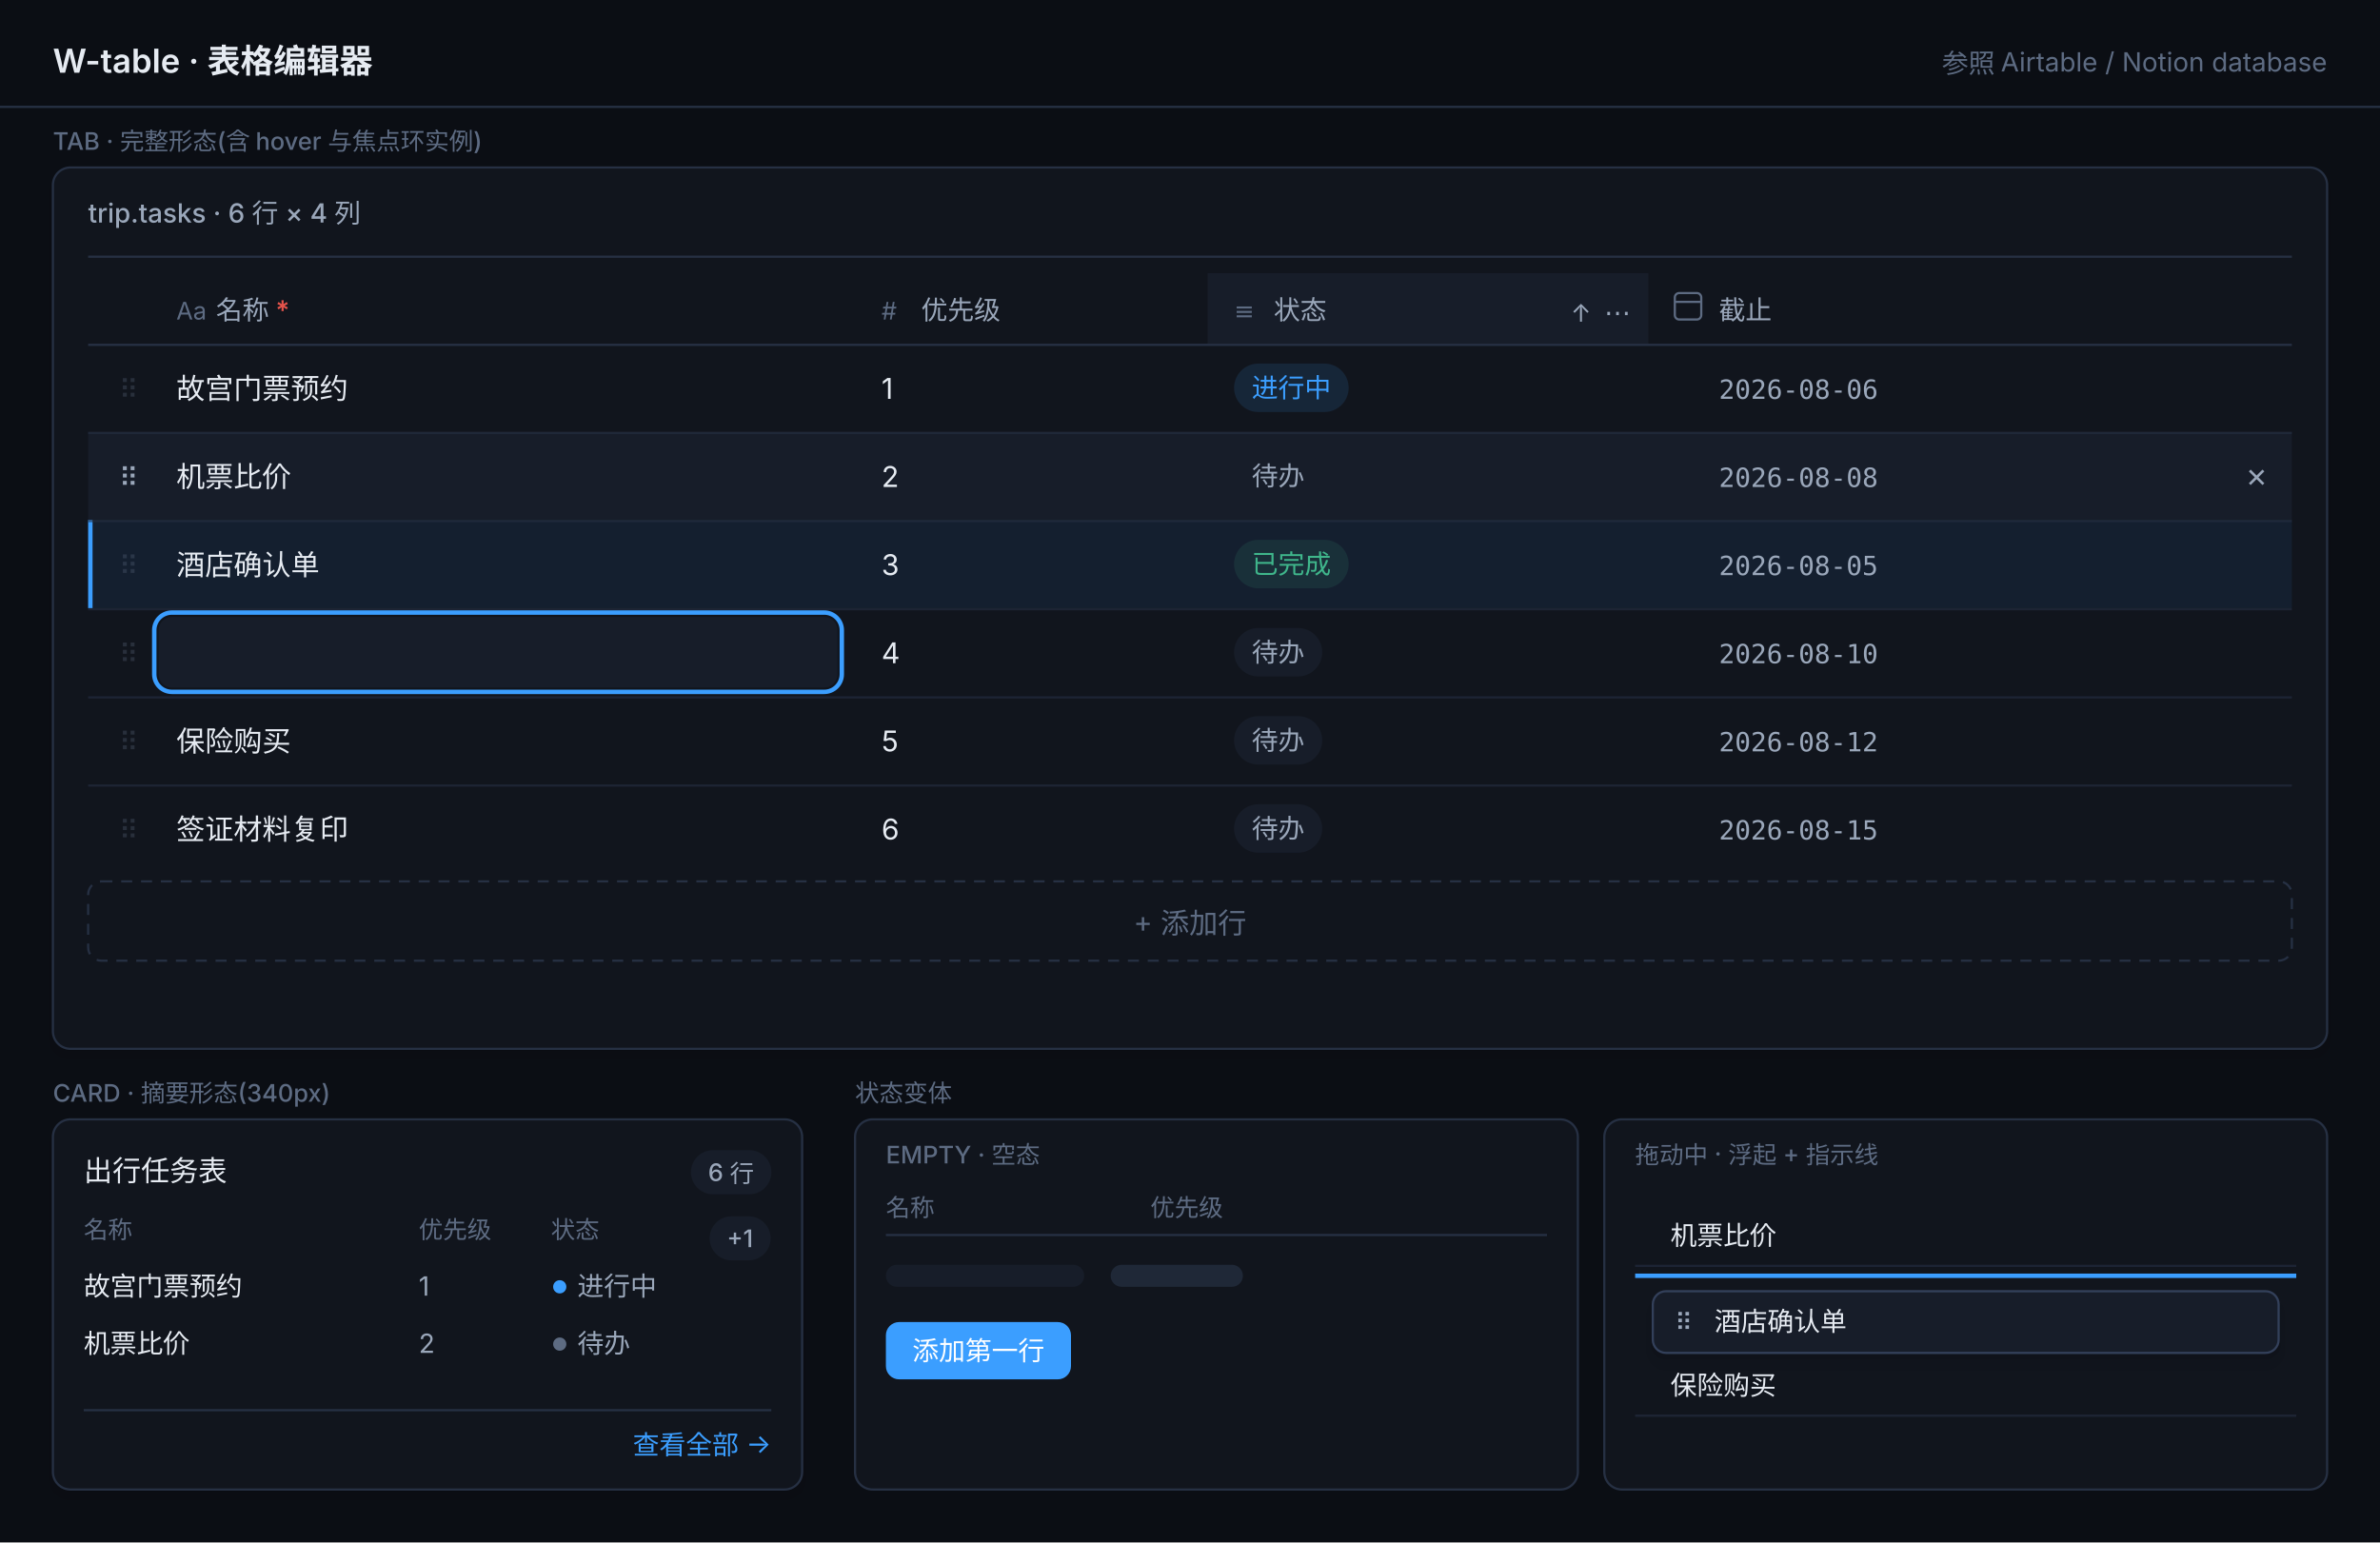
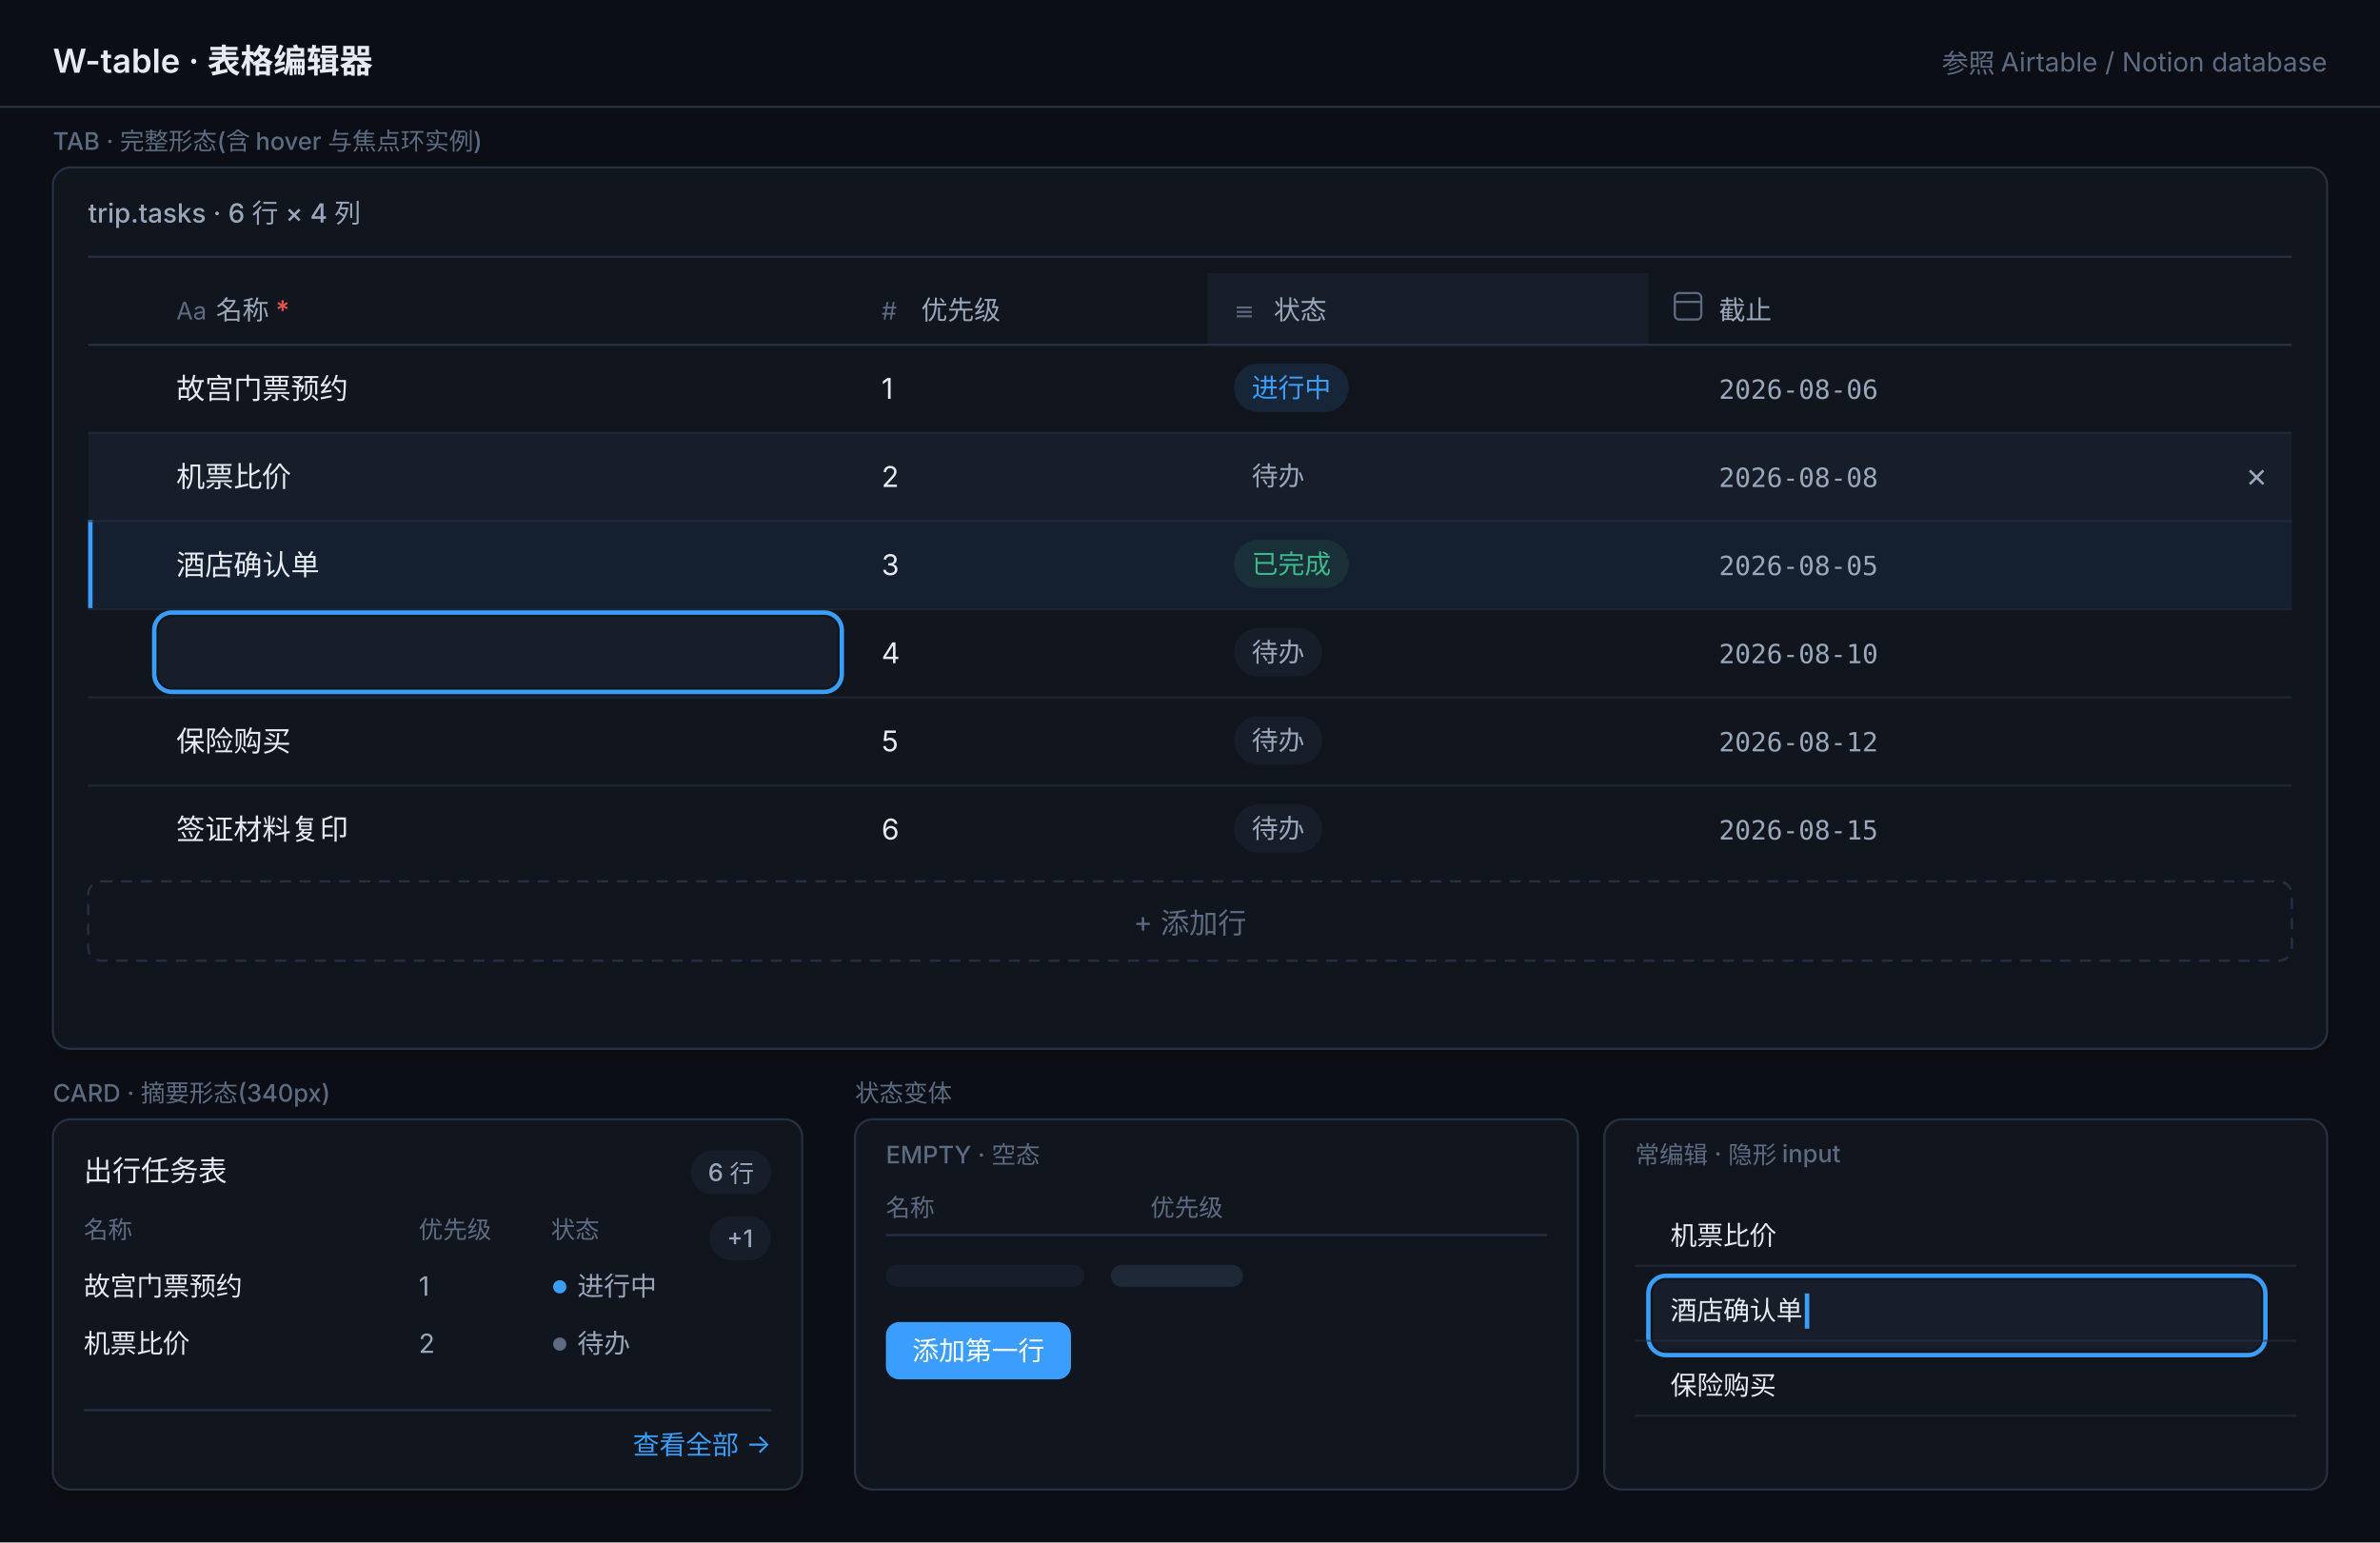
<svg xmlns="http://www.w3.org/2000/svg" width="1080" height="700" viewBox="0 0 1080 700" font-family="Inter,-apple-system,'PingFang SC','Microsoft YaHei','Noto Sans SC',sans-serif">
  <rect x="0" y="0" width="1080" height="700" rx="0" fill="#0b0e14" />
  <text x="24" y="33" font-size="15" fill="#e6ebf2" font-weight="600">W-table · 表格编辑器</text>
  <text x="1056" y="33" font-size="12" fill="#5d6b82" font-weight="400" text-anchor="end">参照 Airtable / Notion database</text>
  <line x1="0" y1="48.5" x2="1080" y2="48.5" stroke="#263043" stroke-width="1" />
  <text x="24" y="68" font-size="11" fill="#5d6b82" font-weight="500">TAB · 完整形态(含 hover 与焦点环实例)</text>
  <rect x="24" y="77" width="1032" height="400" rx="8" fill="#000000" fill-opacity="0.06" />
  <rect x="22" y="77" width="1036" height="404" rx="10" fill="#000000" fill-opacity="0.04" />
  <rect x="24" y="76" width="1032" height="400" rx="8" fill="#11151d" stroke="#263043" stroke-width="1" />
  <text x="24" y="500" font-size="11" fill="#5d6b82" font-weight="500">CARD · 摘要形态(340px)</text>
  <text x="388" y="500" font-size="11" fill="#5d6b82" font-weight="500">状态变体</text>
  <text x="40" y="101" font-size="12" fill="#9aa7ba" font-weight="500">trip.tasks · 6 行 × 4 列</text>
  <line x1="40" y1="116.5" x2="1040" y2="116.5" stroke="#263043" stroke-width="1" />
  <rect x="548" y="124" width="200" height="32" rx="0" fill="#171d29" />
  <text x="80" y="145" font-size="11" fill="#5d6b82" font-weight="400">Aa</text>
  <text x="98" y="145" font-size="12" fill="#9aa7ba" font-weight="500">名称</text>
  <text x="125" y="145" font-size="12" fill="#e5534b" font-weight="600">*</text>
  <text x="400" y="145" font-size="11" fill="#5d6b82" font-weight="400">#</text>
  <text x="418" y="145" font-size="12" fill="#9aa7ba" font-weight="500">优先级</text>
  <text x="560" y="145" font-size="11" fill="#5d6b82" font-weight="400">≡</text>
  <text x="578" y="145" font-size="12" fill="#9aa7ba" font-weight="500">状态</text>
  <rect x="760" y="133" width="12" height="12" rx="2" fill="none" stroke="#5d6b82" stroke-width="1" />
  <line x1="760" y1="137" x2="772" y2="137" stroke="#5d6b82" stroke-width="1" />
  <text x="780" y="145" font-size="12" fill="#9aa7ba" font-weight="500">截止</text>
-   <text x="722" y="146" font-size="11" fill="#9aa7ba" font-weight="400" text-anchor="end">↑</text>
-   <text x="740" y="146" font-size="12" fill="#9aa7ba" font-weight="400" text-anchor="end">⋯</text>
  <line x1="40" y1="156.5" x2="1040" y2="156.5" stroke="#263043" stroke-width="1" />
  <rect x="40" y="196" width="1000" height="40" rx="0" fill="#171d29" />
  <rect x="40" y="236" width="1000" height="40" rx="0" fill="#3b9eff" fill-opacity="0.08" />
  <rect x="40" y="236" width="2" height="40" rx="0" fill="#3b9eff" />
-   <text x="54" y="181" font-size="12" fill="#5d6b82" font-weight="400" fill-opacity="0.3">⠿</text>
  <text x="80" y="181" font-size="13" fill="#e6ebf2" font-weight="400">故宫门票预约</text>
  <text x="400" y="181" font-size="13" fill="#e6ebf2" font-weight="400">1</text>
  <rect x="560" y="165" width="52" height="22" rx="11" fill="#3b9eff" fill-opacity="0.12" />
  <text x="586" y="180.3" font-size="12" fill="#3b9eff" font-weight="500" text-anchor="middle">进行中</text>
  <text x="780" y="181" font-size="12" fill="#9aa7ba" font-weight="400" font-family="ui-monospace,'JetBrains Mono','SF Mono',Consolas,monospace">2026-08-06</text>
  <line x1="40" y1="196.5" x2="1040" y2="196.5" stroke="#263043" stroke-width="1" stroke-opacity="0.6" />
-   <text x="54" y="221" font-size="12" fill="#9aa7ba" font-weight="400">⠿</text>
  <text x="80" y="221" font-size="13" fill="#e6ebf2" font-weight="400">机票比价</text>
  <text x="400" y="221" font-size="13" fill="#e6ebf2" font-weight="400">2</text>
  <rect x="560" y="205" width="40" height="22" rx="11" fill="#171d29" />
  <text x="580" y="220.3" font-size="12" fill="#9aa7ba" font-weight="500" text-anchor="middle">待办</text>
  <text x="780" y="221" font-size="12" fill="#9aa7ba" font-weight="400" font-family="ui-monospace,'JetBrains Mono','SF Mono',Consolas,monospace">2026-08-08</text>
  <text x="1024" y="221" font-size="12" fill="#9aa7ba" font-weight="400" text-anchor="middle">✕</text>
  <line x1="40" y1="236.5" x2="1040" y2="236.5" stroke="#263043" stroke-width="1" stroke-opacity="0.6" />
-   <text x="54" y="261" font-size="12" fill="#5d6b82" font-weight="400" fill-opacity="0.3">⠿</text>
  <text x="80" y="261" font-size="13" fill="#e6ebf2" font-weight="400">酒店确认单</text>
  <text x="400" y="261" font-size="13" fill="#e6ebf2" font-weight="400">3</text>
  <rect x="560" y="245" width="52" height="22" rx="11" fill="#3fb68b" fill-opacity="0.12" />
  <text x="586" y="260.3" font-size="12" fill="#3fb68b" font-weight="500" text-anchor="middle">已完成</text>
  <text x="780" y="261" font-size="12" fill="#9aa7ba" font-weight="400" font-family="ui-monospace,'JetBrains Mono','SF Mono',Consolas,monospace">2026-08-05</text>
  <line x1="40" y1="276.5" x2="1040" y2="276.5" stroke="#263043" stroke-width="1" stroke-opacity="0.6" />
-   <text x="54" y="301" font-size="12" fill="#5d6b82" font-weight="400" fill-opacity="0.3">⠿</text>
  <text x="80" y="301" font-size="13" fill="#e6ebf2" font-weight="400">租车询价</text>
  <rect x="133" y="288" width="2" height="16" rx="0" fill="#3b9eff" />
  <text x="400" y="301" font-size="13" fill="#e6ebf2" font-weight="400">4</text>
  <rect x="560" y="285" width="40" height="22" rx="11" fill="#171d29" />
  <text x="580" y="300.3" font-size="12" fill="#9aa7ba" font-weight="500" text-anchor="middle">待办</text>
  <text x="780" y="301" font-size="12" fill="#9aa7ba" font-weight="400" font-family="ui-monospace,'JetBrains Mono','SF Mono',Consolas,monospace">2026-08-10</text>
  <line x1="40" y1="316.5" x2="1040" y2="316.5" stroke="#263043" stroke-width="1" stroke-opacity="0.6" />
-   <text x="54" y="341" font-size="12" fill="#5d6b82" font-weight="400" fill-opacity="0.3">⠿</text>
  <text x="80" y="341" font-size="13" fill="#e6ebf2" font-weight="400">保险购买</text>
  <text x="400" y="341" font-size="13" fill="#e6ebf2" font-weight="400">5</text>
  <rect x="560" y="325" width="40" height="22" rx="11" fill="#171d29" />
  <text x="580" y="340.3" font-size="12" fill="#9aa7ba" font-weight="500" text-anchor="middle">待办</text>
  <text x="780" y="341" font-size="12" fill="#9aa7ba" font-weight="400" font-family="ui-monospace,'JetBrains Mono','SF Mono',Consolas,monospace">2026-08-12</text>
  <line x1="40" y1="356.5" x2="1040" y2="356.5" stroke="#263043" stroke-width="1" stroke-opacity="0.6" />
-   <text x="54" y="381" font-size="12" fill="#5d6b82" font-weight="400" fill-opacity="0.3">⠿</text>
  <text x="80" y="381" font-size="13" fill="#e6ebf2" font-weight="400">签证材料复印</text>
  <text x="400" y="381" font-size="13" fill="#e6ebf2" font-weight="400">6</text>
  <rect x="560" y="365" width="40" height="22" rx="11" fill="#171d29" />
  <text x="580" y="380.3" font-size="12" fill="#9aa7ba" font-weight="500" text-anchor="middle">待办</text>
  <text x="780" y="381" font-size="12" fill="#9aa7ba" font-weight="400" font-family="ui-monospace,'JetBrains Mono','SF Mono',Consolas,monospace">2026-08-15</text>
  <rect x="72" y="280" width="308" height="32" rx="6" fill="#171d29" />
  <rect x="70" y="278" width="312" height="36" rx="8" fill="none" stroke="#3b9eff" stroke-width="2" />
  <rect x="40" y="400" width="1000" height="36" rx="6" fill="none" stroke="#263043" stroke-width="1" stroke-dasharray="5 4" />
  <text x="540" y="423" font-size="13" fill="#5d6b82" font-weight="400" text-anchor="middle">+ 添加行</text>
  <rect x="24" y="509" width="340" height="168" rx="8" fill="#000000" fill-opacity="0.06" />
  <rect x="22" y="509" width="344" height="172" rx="10" fill="#000000" fill-opacity="0.04" />
  <rect x="24" y="508" width="340" height="168" rx="8" fill="#11151d" stroke="#263043" stroke-width="1" />
  <text x="38" y="536" font-size="13" fill="#e6ebf2" font-weight="500">出行任务表</text>
  <g transform="translate(313.54,522)">
    <rect x="0" y="0" width="36.5" height="20" rx="10" fill="#171d29" />
    <text x="18.2" y="14" font-size="11" fill="#9aa7ba" font-weight="500" text-anchor="middle">6 行</text>
  </g>
  <text x="38" y="562" font-size="11" fill="#5d6b82" font-weight="500">名称</text>
  <text x="190" y="562" font-size="11" fill="#5d6b82" font-weight="500">优先级</text>
  <text x="250" y="562" font-size="11" fill="#5d6b82" font-weight="500">状态</text>
  <rect x="322" y="552" width="27.7" height="20" rx="10" fill="#171d29" />
  <text x="335.8" y="566" font-size="11" fill="#9aa7ba" font-weight="500" text-anchor="middle">+1</text>
  <text x="38" y="588" font-size="12" fill="#e6ebf2" font-weight="400">故宫门票预约</text>
  <text x="190" y="588" font-size="12" fill="#9aa7ba" font-weight="400">1</text>
  <circle cx="254" cy="584" r="3" fill="#3b9eff" />
  <text x="262" y="588" font-size="12" fill="#9aa7ba" font-weight="400">进行中</text>
  <text x="38" y="614" font-size="12" fill="#e6ebf2" font-weight="400">机票比价</text>
  <text x="190" y="614" font-size="12" fill="#9aa7ba" font-weight="400">2</text>
  <circle cx="254" cy="610" r="3" fill="#5d6b82" />
  <text x="262" y="614" font-size="12" fill="#9aa7ba" font-weight="400">待办</text>
  <line x1="38" y1="640" x2="350" y2="640" stroke="#263043" stroke-width="1" />
  <text x="350" y="660" font-size="12" fill="#3b9eff" font-weight="400" text-anchor="end">查看全部 →</text>
  <rect x="388" y="508" width="328" height="168" rx="8" fill="#11151d" stroke="#263043" stroke-width="1" />
  <text x="402" y="528" font-size="11" fill="#5d6b82" font-weight="500">EMPTY · 空态</text>
  <rect x="728" y="508" width="328" height="168" rx="8" fill="#11151d" stroke="#263043" stroke-width="1" />
-   <text x="742" y="528" font-size="11" fill="#5d6b82" font-weight="500">拖动中 · 浮起 + 指示线</text>
+   <text x="742" y="528" font-size="11" fill="#5d6b82" font-weight="500">常编辑 · 隐形 input</text>
  <text x="402" y="552" font-size="11" fill="#5d6b82" font-weight="500">名称</text>
  <text x="522" y="552" font-size="11" fill="#5d6b82" font-weight="500">优先级</text>
  <line x1="402" y1="560.5" x2="702" y2="560.5" stroke="#263043" stroke-width="1" />
  <rect x="402" y="574" width="90" height="10" rx="5" fill="#171d29" />
  <rect x="504" y="574" width="60" height="10" rx="5" fill="#1f2837" />
  <rect x="402" y="600" width="84" height="26" rx="6" fill="#3b9eff" />
  <text x="444" y="617.3" font-size="12" fill="#ffffff" font-weight="500" text-anchor="middle">添加第一行</text>
  <text x="758" y="565" font-size="12" fill="#e6ebf2" font-weight="400">机票比价</text>
  <line x1="742" y1="574.5" x2="1042" y2="574.5" stroke="#263043" stroke-width="1" stroke-opacity="0.6" />
+   <text x="758" y="599" font-size="12" fill="#e6ebf2" font-weight="400">酒店确认单</text>
+   <rect x="750" y="581" width="276" height="32" rx="6" fill="#171d29" />
+   <rect x="748" y="579" width="280" height="36" rx="8" fill="none" stroke="#3b9eff" stroke-width="2" />
+   <text x="758" y="599" font-size="12" fill="#e6ebf2" font-weight="400">酒店确认单</text>
+   <rect x="819" y="587" width="2" height="16" rx="0" fill="#3b9eff" />
+   <line x1="742" y1="608.5" x2="1042" y2="608.5" stroke="#263043" stroke-width="1" stroke-opacity="0.6" />
  <text x="758" y="633" font-size="12" fill="#e6ebf2" font-weight="400">保险购买</text>
  <line x1="742" y1="642.5" x2="1042" y2="642.5" stroke="#263043" stroke-width="1" stroke-opacity="0.6" />
-   <line x1="742" y1="579" x2="1042" y2="579" stroke="#3b9eff" stroke-width="2" />
-   <rect x="749" y="587" width="286" height="30" rx="7" fill="#000000" fill-opacity="0.08" />
-   <rect x="747" y="588" width="290" height="34" rx="9" fill="#000000" fill-opacity="0.05" />
-   <rect x="750" y="586" width="284" height="28" rx="6" fill="#171d29" stroke="#33405a" stroke-width="1" />
-   <text x="760" y="604" font-size="11" fill="#9aa7ba" font-weight="400">⠿</text>
-   <text x="778" y="604" font-size="12" fill="#e6ebf2" font-weight="400">酒店确认单</text>
</svg>
